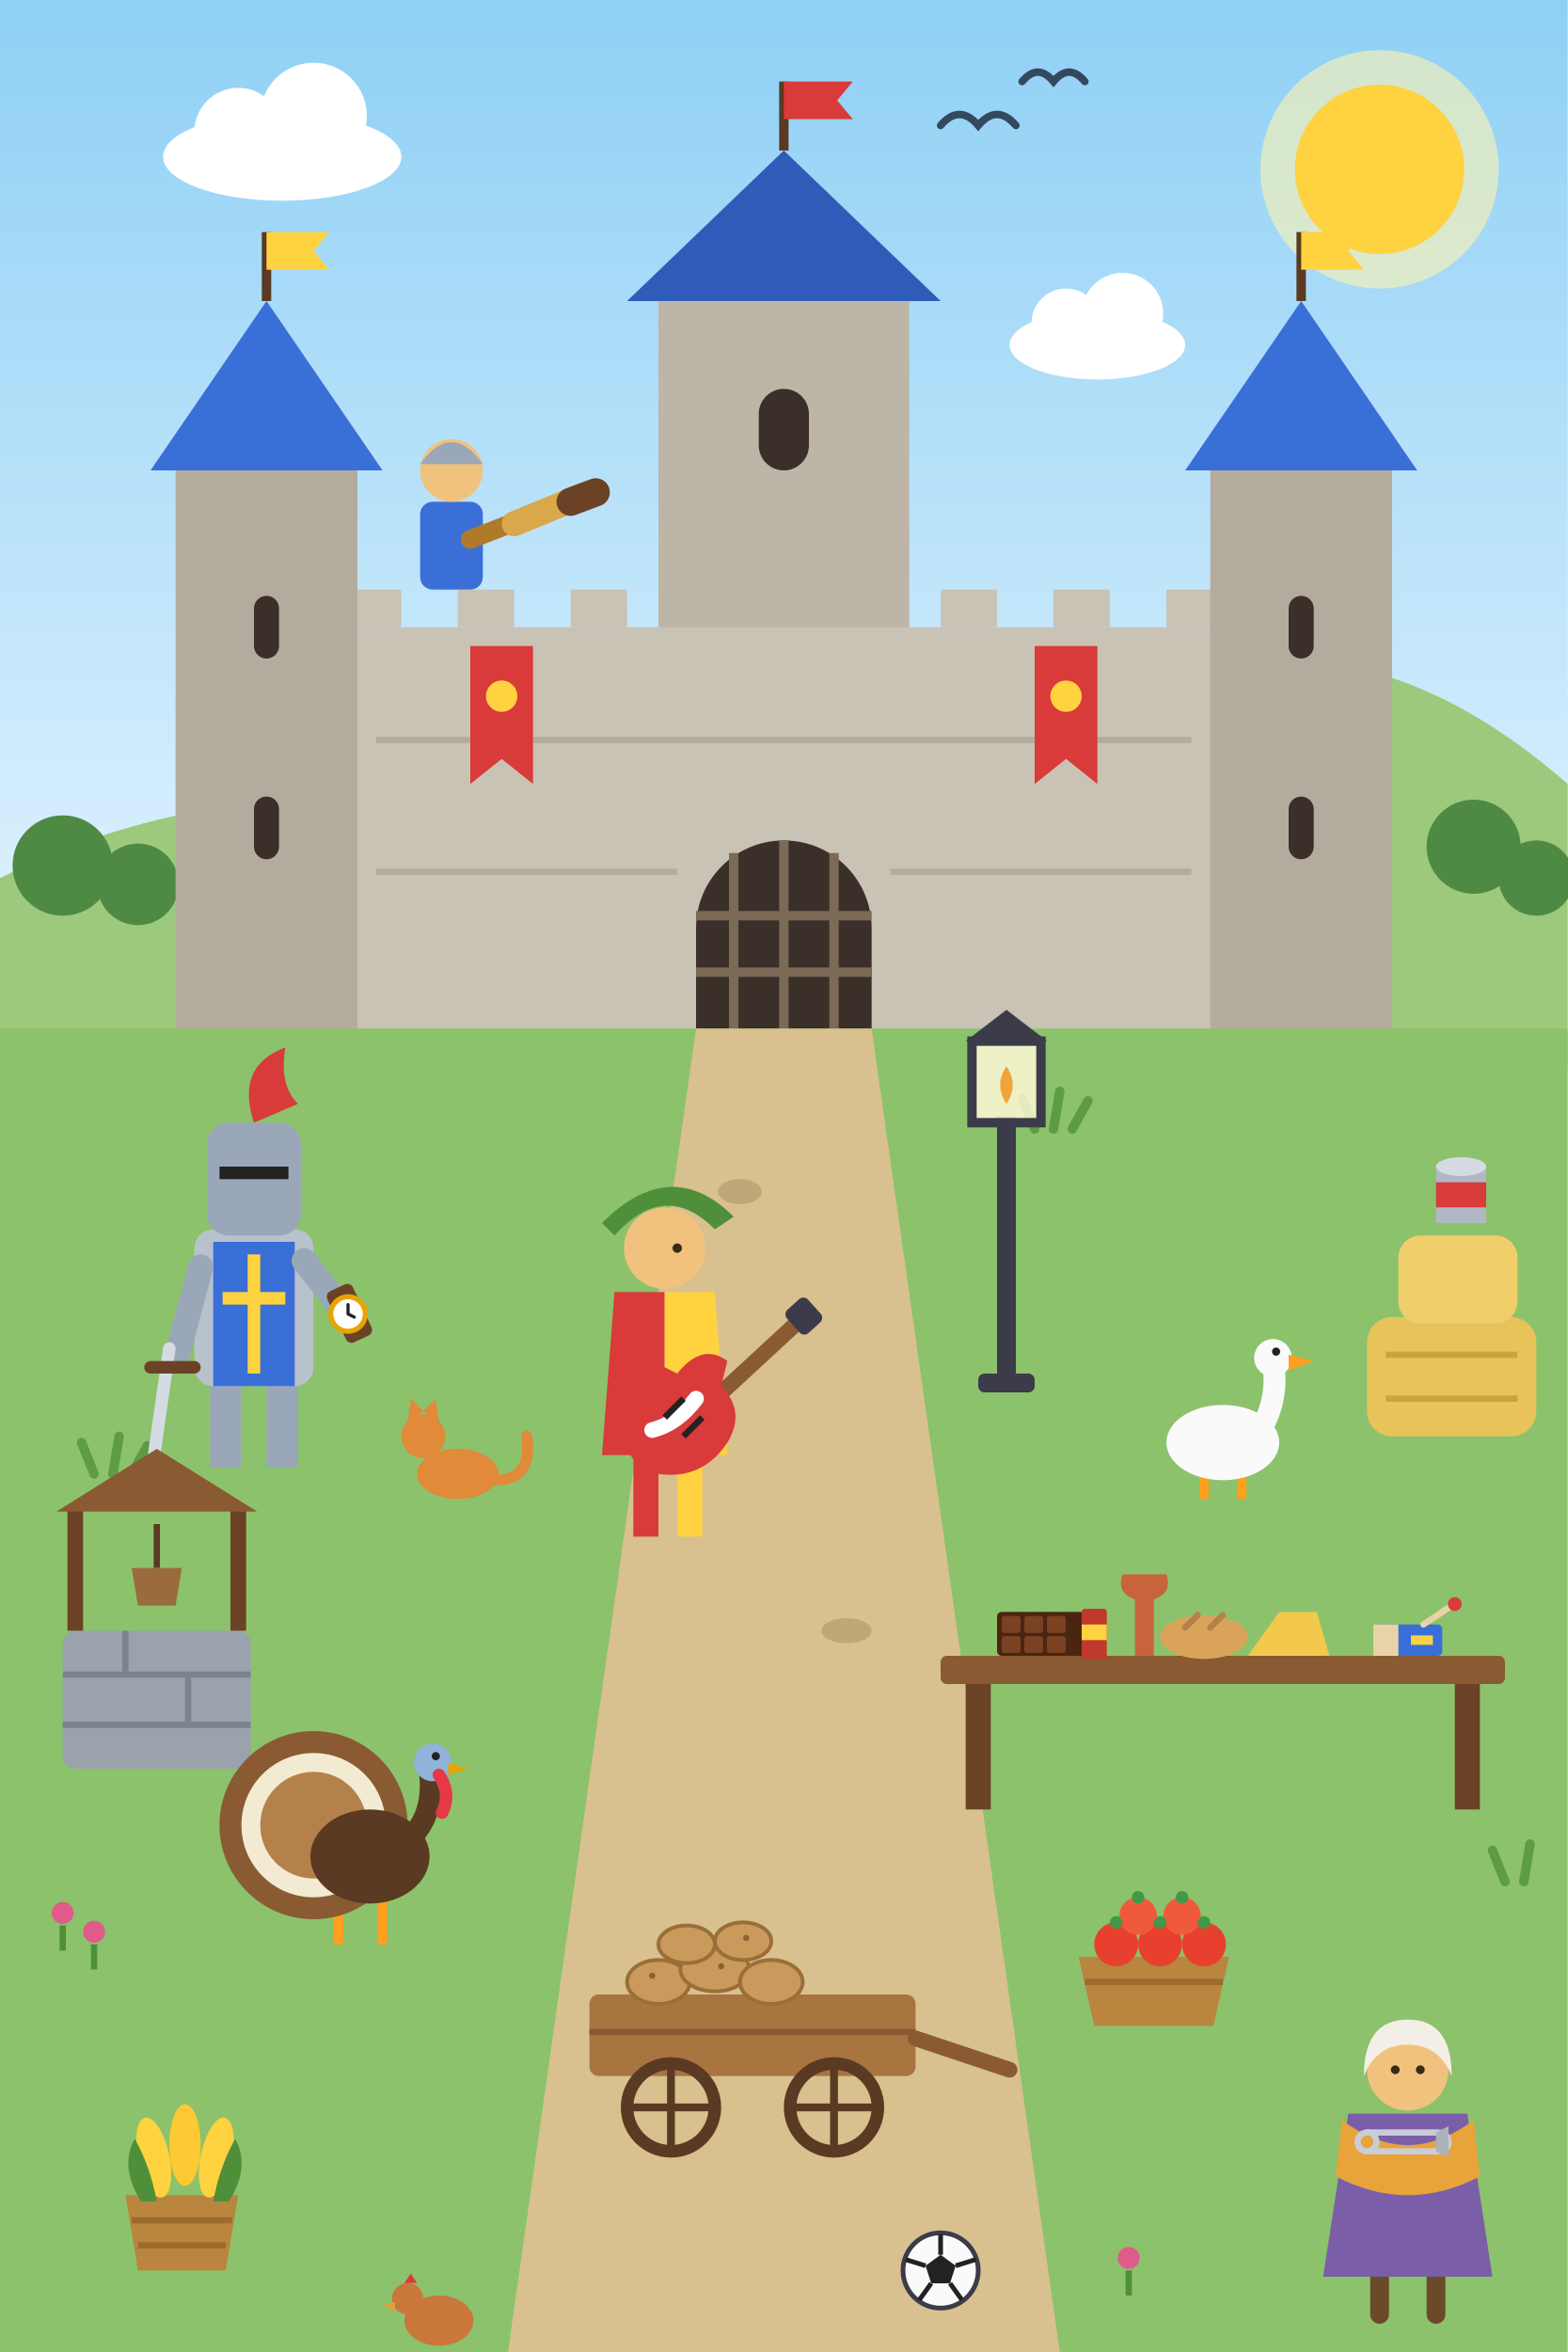
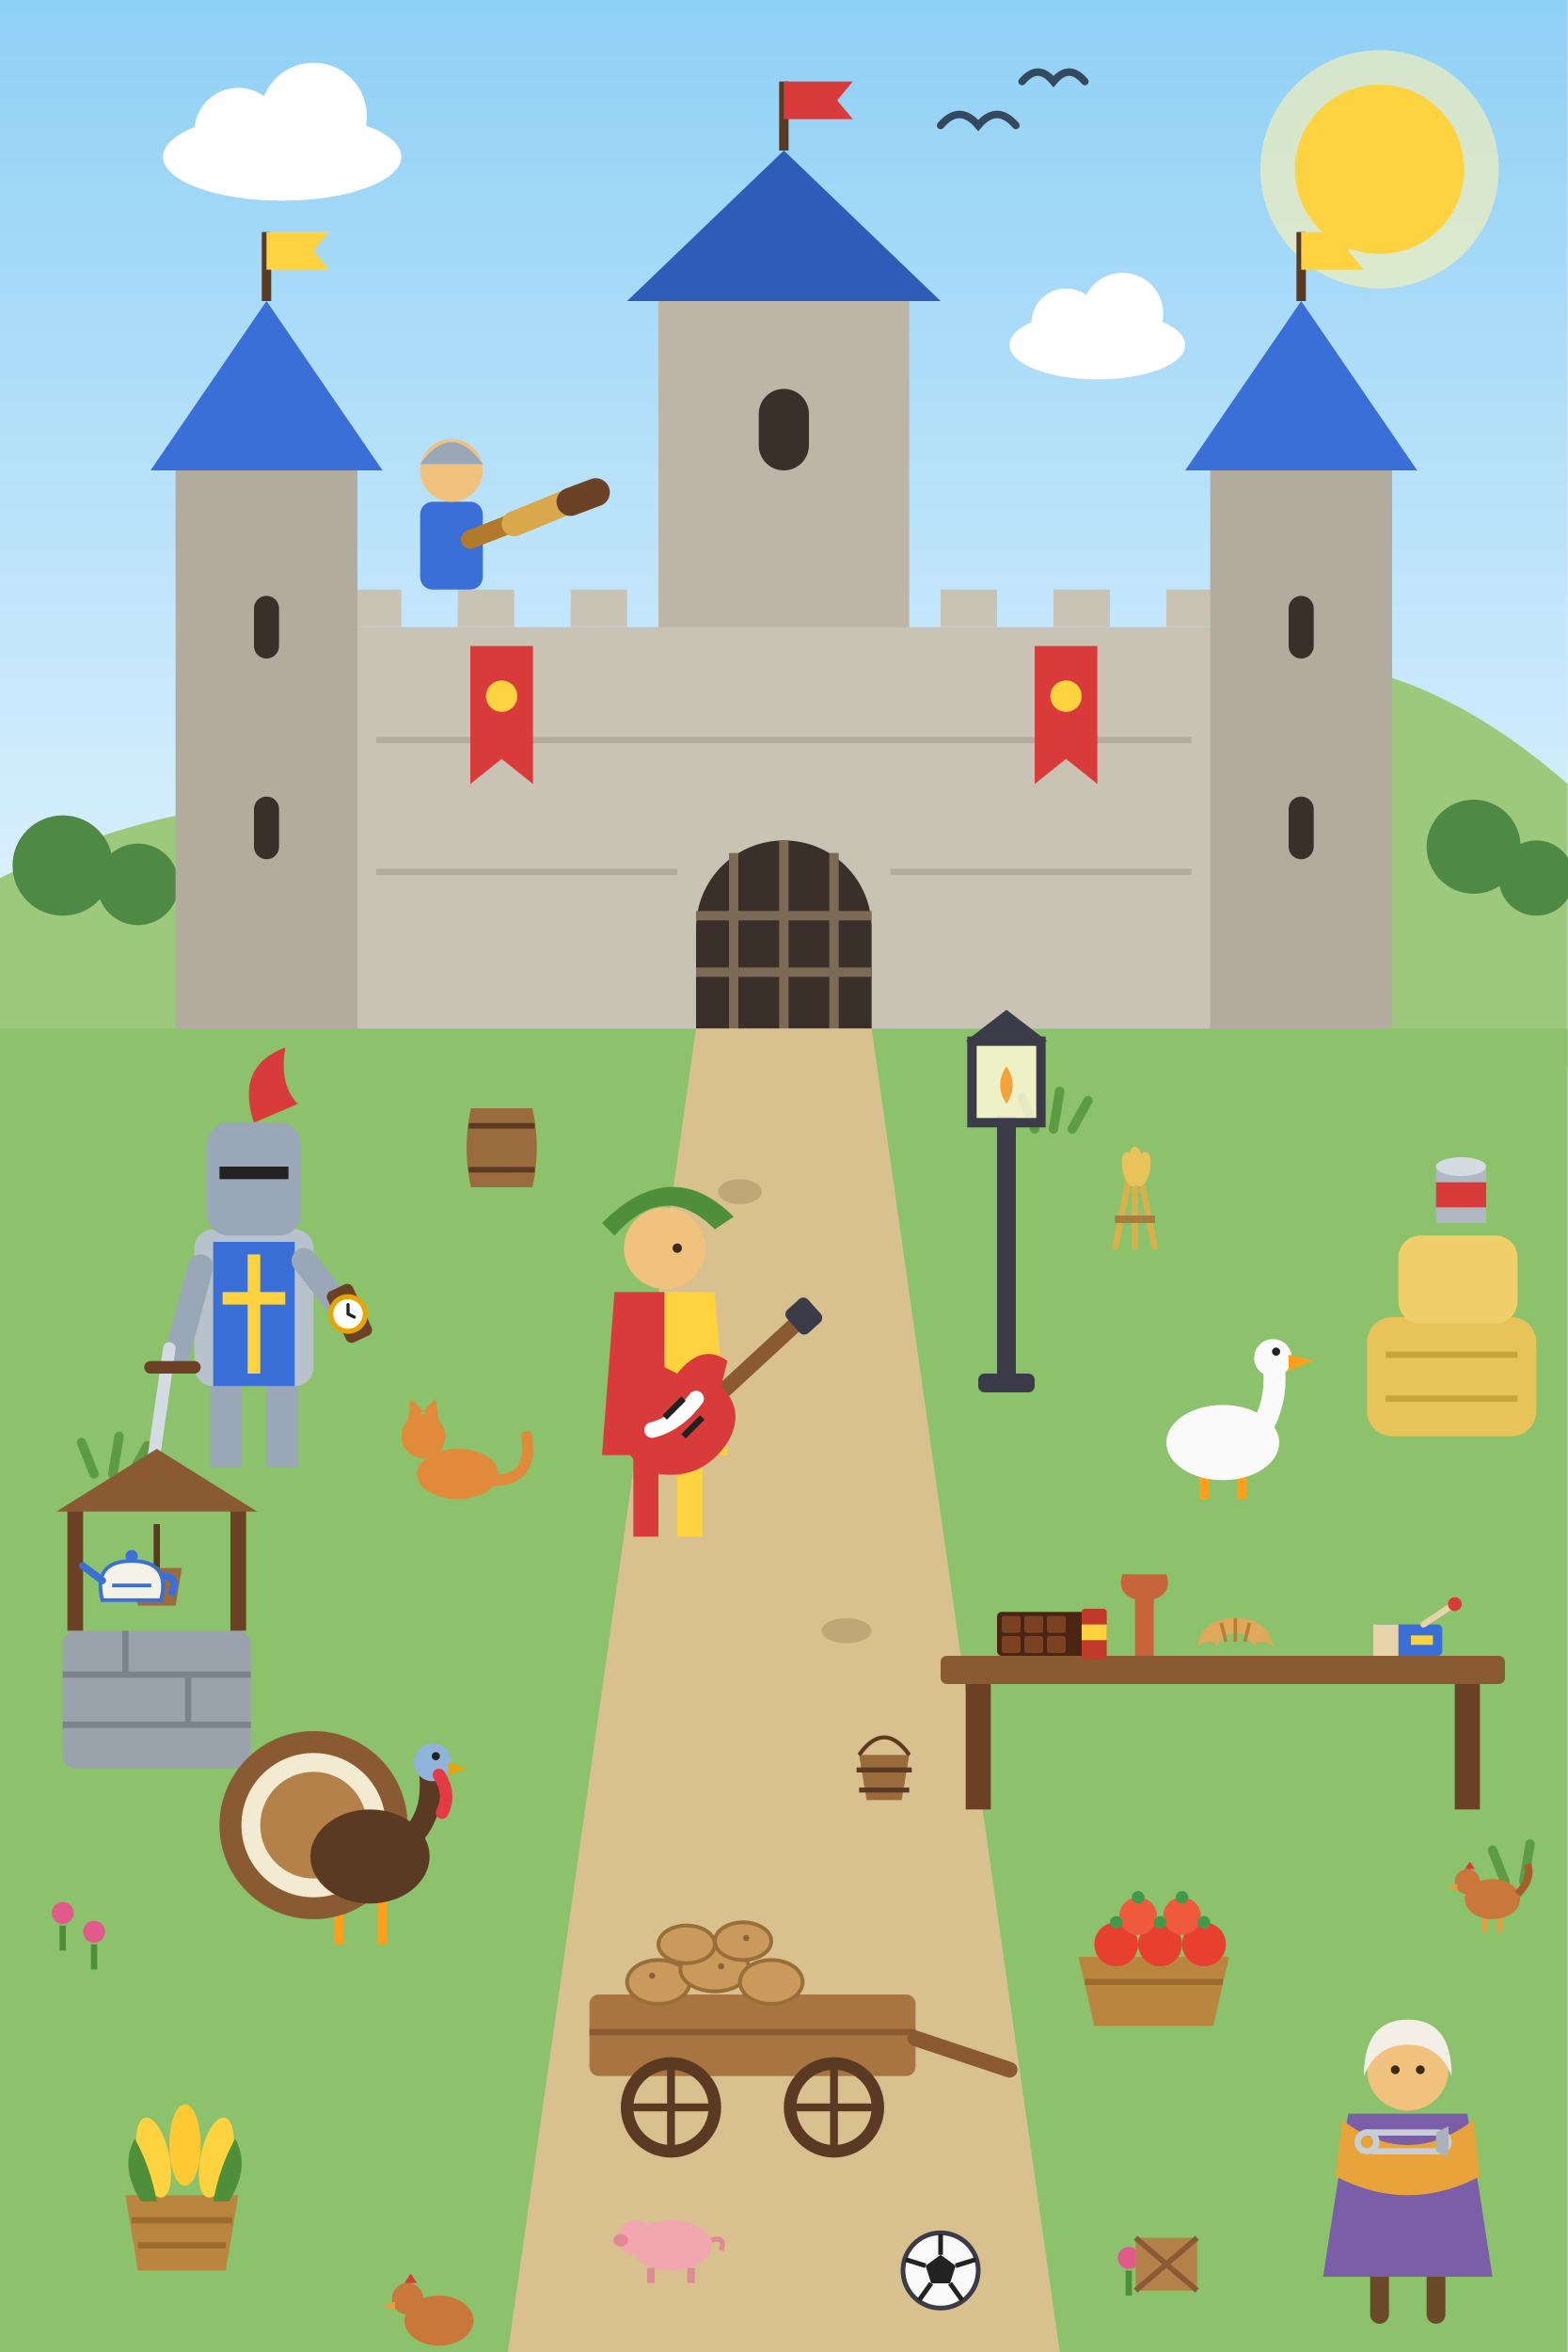
<svg xmlns="http://www.w3.org/2000/svg" width="500" height="750" viewBox="0 0 500 750">
  <defs>
    <linearGradient id="sky" x1="0" y1="0" x2="0" y2="1">
      <stop offset="0" stop-color="#8fd0f5" />
      <stop offset="1" stop-color="#e8f6ff" />
    </linearGradient>
  </defs>
  <rect width="500" height="340" fill="url(#sky)" />
  <circle cx="440" cy="54" r="38" fill="#fff3b0" opacity="0.6" />
  <g data-anim="sun" fill="#ffd23f">
    <circle cx="440" cy="54" r="27" />
  </g>
  <g data-anim="clouds" fill="#fff">
    <ellipse cx="90" cy="50" rx="38" ry="14" />
    <circle cx="76" cy="42" r="14" />
    <circle cx="100" cy="37" r="17" />
    <ellipse cx="350" cy="110" rx="28" ry="11" />
    <circle cx="340" cy="103" r="11" />
    <circle cx="358" cy="100" r="13" />
  </g>
  <g data-anim="birds">
    <path d="M300 40q6-7 12 0q6-7 12 0M326 26q5-6 10 0q5-6 10 0" fill="none" stroke="#34495e" stroke-width="2.4" stroke-linecap="round" />
  </g>
  <path d="M0 280q80-40 170-16t170-30 160 16V340H0Z" fill="#9cc97c" />
  <g fill="#4f8a45">
    <circle cx="20" cy="276" r="16" />
    <circle cx="44" cy="282" r="13" />
    <circle cx="470" cy="270" r="15" />
    <circle cx="490" cy="280" r="12" />
  </g>
  <rect x="210" y="96" width="80" height="234" fill="#bdb6a8" />
  <path d="M200 96L250 48 300 96Z" fill="#2f5cb8" />
  <path d="M250 48V26" stroke="#5a3a22" stroke-width="3" />
  <g data-anim="flag-keep">
    <path d="M250 26h22l-5 6 5 6h-22Z" fill="#d93a3a" />
  </g>
  <rect x="242" y="124" width="16" height="26" rx="8" fill="#3b2f2a" />
  <path d="M110 200h280v130H110Z" fill="#c9c3b6" />
  <path d="M110 188h18v12h-18ZM146 188h18v12h-18ZM182 188h18v12h-18ZM300 188h18v12h-18ZM336 188h18v12h-18ZM372 188h18v12h-18Z" fill="#c9c3b6" />
  <rect x="56" y="150" width="58" height="180" fill="#b3ac9e" />
  <rect x="386" y="150" width="58" height="180" fill="#b3ac9e" />
  <path d="M48 150L85 96 122 150Z" fill="#3a6fd8" />
  <path d="M378 150L415 96 452 150Z" fill="#3a6fd8" />
  <path d="M85 96V74M415 96V74" stroke="#5a3a22" stroke-width="3" />
  <g data-anim="flag-left">
    <path d="M85 74h20l-5 6 5 6h-20Z" fill="#ffd23f" />
  </g>
  <g data-anim="flag-right">
    <path d="M415 74h20l-5 6 5 6h-20Z" fill="#ffd23f" />
  </g>
  <g fill="#3b2f2a">
    <rect x="81" y="190" width="8" height="20" rx="4" />
    <rect x="81" y="254" width="8" height="20" rx="4" />
    <rect x="411" y="190" width="8" height="20" rx="4" />
    <rect x="411" y="254" width="8" height="20" rx="4" />
  </g>
  <path d="M120 236h260M120 278h96M284 278h96" stroke="#b3ac9e" stroke-width="2" />
  <g data-anim="banner-left">
    <path d="M150 206h20v44l-10-8-10 8Z" fill="#d93a3a" />
    <circle cx="160" cy="222" r="5" fill="#ffd23f" />
  </g>
  <g data-anim="banner-right">
    <path d="M330 206h20v44l-10-8-10 8Z" fill="#d93a3a" />
    <circle cx="340" cy="222" r="5" fill="#ffd23f" />
  </g>
  <path d="M222 330v-34a28 28 0 0 1 56 0v34Z" fill="#3b2f2a" />
  <path d="M234 272v58M250 268v62M266 272v58M222 292h56M222 310h56" stroke="#7b6a55" stroke-width="3" />
  <rect x="134" y="160" width="20" height="28" rx="4" fill="#3a6fd8" />
  <circle cx="144" cy="150" r="10" fill="#f1c27d" />
  <path d="M134 148q10-14 20 0Z" fill="#9aa7b8" />
  <rect y="328" width="500" height="422" fill="#8cc26b" />
  <path d="M222 328h56l60 422H162Z" fill="#d8c08f" />
  <ellipse cx="236" cy="380" rx="7" ry="4" fill="#bfa877" />
  <ellipse cx="270" cy="520" rx="8" ry="4" fill="#bfa877" />
  <path d="M30 470l-4-10M36 470l2-12M42 470l5-9M330 360l-4-10M336 360l2-12M342 360l5-9M480 600l-4-10M486 600l2-12" stroke="#5d9b45" stroke-width="3" stroke-linecap="round" />
  <path d="M72 440v28M90 440v28" stroke="#9aa7b8" stroke-width="10" />
  <rect x="62" y="392" width="38" height="50" rx="6" fill="#b8c2cc" />
  <path d="M68 396h26v46h-26Z" fill="#3a6fd8" />
  <path d="M81 400v38M71 414h20" stroke="#ffd23f" stroke-width="4" />
  <path d="M64 404l-8 30" stroke="#9aa7b8" stroke-width="8" stroke-linecap="round" />
  <path d="M54 430l-6 42" stroke="#d5dbe3" stroke-width="4" stroke-linecap="round" />
  <path d="M48 436h14" stroke="#6b4226" stroke-width="4" stroke-linecap="round" />
  <path d="M97 402l14 18" stroke="#9aa7b8" stroke-width="8" stroke-linecap="round" />
  <rect x="66" y="358" width="30" height="36" rx="7" fill="#9aa7b8" />
  <rect x="70" y="372" width="22" height="4" fill="#222" />
  <path d="M81 358q-6-18 10-24q-2 12 4 18Z" fill="#d93a3a" />
  <path d="M206 462v28" stroke="#d93a3a" stroke-width="8" />
  <path d="M220 462v28" stroke="#ffd23f" stroke-width="8" />
  <path d="M196 412h16v52h-20Z" fill="#d93a3a" />
  <path d="M212 412h16l4 52h-20Z" fill="#ffd23f" />
  <circle cx="212" cy="398" r="13" fill="#f1c27d" />
  <path d="M196 394q16-18 32-2l6-4q-20-20-42 2Z" fill="#4f8f3a" />
  <circle cx="216" cy="398" r="1.5" fill="#3b2a1a" />
  <rect x="318" y="356" width="6" height="86" fill="#3b3b4a" />
  <rect x="312" y="438" width="18" height="6" rx="2" fill="#3b3b4a" />
  <path d="M308 332L321 322 334 332Z" fill="#3b3b4a" />
  <rect x="310" y="332" width="22" height="26" fill="#fff8d6" fill-opacity="0.85" stroke="#3b3b4a" stroke-width="3" />
  <path d="M321 352q-4-6 0-12q4 6 0 12Z" fill="#f2a33a" />
  <g data-anim="goose">
    <path d="M384 470v8M396 470v8" stroke="#ff9f1c" stroke-width="3" />
    <ellipse cx="390" cy="460" rx="18" ry="12" fill="#fafafa" />
    <path d="M402 456q6-10 4-22" fill="none" stroke="#fafafa" stroke-width="7" stroke-linecap="round" />
    <circle cx="406" cy="433" r="6" fill="#fafafa" />
    <path d="M411 432l8 2-8 3Z" fill="#ff9f1c" />
    <circle cx="407" cy="431" r="1.3" fill="#222" />
  </g>
  <rect x="436" y="420" width="54" height="38" rx="8" fill="#e8c35a" />
  <path d="M442 432h42M442 446h42" stroke="#c9a33f" stroke-width="2" />
  <rect x="446" y="394" width="38" height="28" rx="7" fill="#f0cf6a" />
  <rect x="20" y="520" width="60" height="44" rx="4" fill="#9aa3ab" />
  <path d="M20 534h60M20 550h60M40 520v14M60 534v16" stroke="#7b848c" stroke-width="2" />
  <path d="M24 520V480M76 520V480" stroke="#6b4226" stroke-width="5" />
  <path d="M18 482L50 462 82 482Z" fill="#8a5a33" />
  <g data-anim="bucket">
    <path d="M50 486v14" stroke="#5a3a22" stroke-width="2" />
    <path d="M42 500h16l-2 12h-12Z" fill="#9a6b3c" />
  </g>
  <rect x="300" y="528" width="180" height="9" rx="2" fill="#8a5a33" />
  <rect x="308" y="537" width="8" height="40" fill="#6b4226" />
  <rect x="464" y="537" width="8" height="40" fill="#6b4226" />
-   <ellipse cx="384" cy="522" rx="14" ry="7" fill="#d9a35a" />
-   <path d="M378 519l4-4M386 519l4-4" stroke="#b5814a" stroke-width="2" stroke-linecap="round" />
-   <path d="M398 528l10-14h12l4 14Z" fill="#f2c94c" />
  <path d="M362 528v-18q-6-2-4-8h14q2 6-4 8v18Z" fill="#c8643b" />
  <rect x="188" y="636" width="104" height="26" rx="3" fill="#a8743f" />
  <path d="M188 648h104" stroke="#8a5a33" stroke-width="2" />
  <path d="M292 650l30 10" stroke="#8a5a33" stroke-width="5" stroke-linecap="round" />
  <g>
    <circle cx="214" cy="672" r="14" fill="none" stroke="#5a3a22" stroke-width="4" />
    <path d="M214 658v28M200 672h28" stroke="#5a3a22" stroke-width="2.5" />
  </g>
  <circle cx="266" cy="672" r="14" fill="none" stroke="#5a3a22" stroke-width="4" />
  <path d="M266 658v28M252 672h28" stroke="#5a3a22" stroke-width="2.5" />
  <ellipse cx="146" cy="470" rx="13" ry="8" fill="#e08a3a" />
  <circle cx="135" cy="458" r="7" fill="#e08a3a" />
  <path d="M130 454l1-8 4 4ZM140 454l-1-8-4 4Z" fill="#e08a3a" />
  <g data-anim="cat-tail">
    <path d="M158 472q12 0 10-14" fill="none" stroke="#e08a3a" stroke-width="3.5" stroke-linecap="round" />
  </g>
  <path d="M440 738v-14M458 738v-14" stroke="#6b4a2a" stroke-width="6" stroke-linecap="round" />
  <path d="M430 674h38l8 52h-54Z" fill="#7b5ea8" />
  <path d="M428 676q21 16 42 0l2 18q-23 12-46 0Z" fill="#e8a33a" />
  <circle cx="449" cy="660" r="13" fill="#f1c27d" />
  <path d="M435 662q0-18 14-18t14 18q-4-10-14-10t-14 10Z" fill="#f4efe6" />
  <circle cx="445" cy="660" r="1.4" fill="#3b2a1a" />
  <circle cx="453" cy="660" r="1.4" fill="#3b2a1a" />
  <g data-anim="hen">
    <ellipse cx="140" cy="740" rx="11" ry="8" fill="#c9773a" />
    <circle cx="130" cy="733" r="5" fill="#c9773a" />
    <path d="M126 734l-4 1 4 2Z" fill="#e0a040" />
    <path d="M129 728l2-3 2 3Z" fill="#d93a3a" />
  </g>
  <g fill="#e05a8a">
    <circle cx="20" cy="610" r="3.5" />
    <circle cx="30" cy="616" r="3.5" />
    <circle cx="360" cy="720" r="3.5" />
  </g>
  <path d="M20 614v8M30 620v8M360 724v8" stroke="#4f8f3a" stroke-width="2" />
  <g id="telescope">
    <path d="M150 172l36-14" stroke="#b07a2a" stroke-width="6" stroke-linecap="round" />
    <path d="M164 167l22-9" stroke="#d9a84a" stroke-width="8" stroke-linecap="round" />
    <path d="M182 160l8-3" stroke="#6b4226" stroke-width="9" stroke-linecap="round" />
  </g>
  <g id="watch">
    <rect x="107" y="410" width="9" height="18" rx="2" fill="#6b4226" transform="rotate(-25 111 419)" />
    <circle cx="111" cy="419" r="5.5" fill="#fff" stroke="#e8a400" stroke-width="1.6" />
    <path d="M111 419v-3M111 419l2 1" stroke="#222" stroke-width="1" stroke-linecap="round" />
  </g>
  <g id="guitar">
    <path d="M228 446l26-24" stroke="#8a5a33" stroke-width="5" stroke-linecap="round" />
    <rect x="252" y="415" width="9" height="10" rx="2" fill="#3b3b4a" transform="rotate(-42 256 420)" />
    <path d="M200 450q-4-12 8-16l8 4q8-10 16-4l-2 8q8 8 2 18q-8 12-22 10q-14-4-10-20Z" fill="#d93a3a" />
    <path d="M208 456q8-2 14-10" stroke="#fff" stroke-width="5" stroke-linecap="round" />
    <path d="M218 458l6-6M212 452l6-6" stroke="#222" stroke-width="2" />
  </g>
  <g id="tin-can">
    <rect x="42" y="500" width="16" height="18" fill="#b0b8c4" transform="translate(416 -128)" />
    <rect x="42" y="505" width="16" height="8" fill="#d93a3a" transform="translate(416 -128)" />
    <ellipse cx="50" cy="500" rx="8" ry="3" fill="#d5dbe3" transform="translate(416 -128)" />
  </g>
  <g id="chocolate">
    <rect x="318" y="514" width="34" height="14" rx="1.5" fill="#4a2512" />
    <g fill="#7a4122">
      <rect x="319.5" y="515.3" width="6" height="5.4" rx="0.8" />
      <rect x="326.7" y="515.3" width="6" height="5.4" rx="0.8" />
      <rect x="333.9" y="515.3" width="6" height="5.4" rx="0.8" />
      <rect x="319.5" y="521.7" width="6" height="5.4" rx="0.8" />
      <rect x="326.7" y="521.7" width="6" height="5.4" rx="0.8" />
      <rect x="333.9" y="521.7" width="6" height="5.4" rx="0.8" />
    </g>
    <rect x="345" y="513" width="8" height="16" rx="1" fill="#c0392b" />
    <rect x="345" y="518" width="8" height="5" fill="#ffd23f" />
  </g>
  <g id="matches">
    <rect x="438" y="518" width="22" height="10" rx="1.5" fill="#3a6fd8" />
    <rect x="438" y="518" width="8" height="10" fill="#e8d3a8" />
    <path d="M450 523h7" stroke="#ffd23f" stroke-width="3" />
    <path d="M454 518l9-6" stroke="#e8d3a8" stroke-width="2" stroke-linecap="round" />
    <circle cx="464" cy="511.5" r="2.2" fill="#d93a3a" />
  </g>
  <g id="turkey" transform="translate(-20 -10)">
    <path d="M128 616v14M142 616v14" stroke="#ff9f1c" stroke-width="3" />
    <circle cx="120" cy="592" r="30" fill="#8a5a33" />
    <circle cx="120" cy="592" r="23" fill="#f3ead2" />
    <circle cx="120" cy="592" r="17" fill="#b5814a" />
    <ellipse cx="138" cy="602" rx="19" ry="15" fill="#5a3a22" />
    <path d="M151 596q8-8 6-22" fill="none" stroke="#5a3a22" stroke-width="7" stroke-linecap="round" />
    <circle cx="158" cy="572" r="6" fill="#8fb3d9" />
    <path d="M163 572l6 2-6 2Z" fill="#e8a400" />
    <path d="M160 576q4 6 1 12" stroke="#e63946" stroke-width="4" fill="none" stroke-linecap="round" />
    <circle cx="159" cy="570" r="1.3" fill="#222" />
  </g>
  <g id="potatoes">
    <g fill="#c99a5b" stroke="#9a6e38" stroke-width="1.2">
      <ellipse cx="210" cy="632" rx="10" ry="7" />
      <ellipse cx="228" cy="628" rx="11" ry="7" />
      <ellipse cx="246" cy="632" rx="10" ry="7" />
      <ellipse cx="219" cy="620" rx="9" ry="6" />
      <ellipse cx="237" cy="619" rx="9" ry="6" />
    </g>
    <g fill="#8a6234">
      <circle cx="208" cy="630" r="1" />
      <circle cx="230" cy="627" r="1" />
      <circle cx="238" cy="618" r="1" />
    </g>
  </g>
  <g id="tomatoes" transform="translate(-20 -16)">
    <path d="M364 640h48l-5 22h-38Z" fill="#b9853f" />
    <path d="M366 648h44" stroke="#9c6b2e" stroke-width="2" />
    <circle cx="376" cy="636" r="7" fill="#e8402f" />
    <circle cx="390" cy="636" r="7" fill="#e8402f" />
    <circle cx="404" cy="636" r="7" fill="#e8402f" />
    <circle cx="383" cy="627" r="6" fill="#f05a3c" />
    <circle cx="397" cy="627" r="6" fill="#f05a3c" />
    <g fill="#3f9a4a">
      <circle cx="376" cy="629" r="2" />
      <circle cx="390" cy="629" r="2" />
      <circle cx="404" cy="629" r="2" />
      <circle cx="383" cy="621" r="2" />
      <circle cx="397" cy="621" r="2" />
    </g>
  </g>
  <g id="corn">
    <path d="M40 700h36l-4 24h-28Z" fill="#b9853f" />
    <path d="M42 708h32M44 716h28" stroke="#9c6b2e" stroke-width="2" />
    <ellipse cx="49" cy="688" rx="5" ry="13" fill="#ffd23f" transform="rotate(-12 49 688)" />
    <ellipse cx="59" cy="684" rx="5" ry="13" fill="#ffc933" />
    <ellipse cx="69" cy="688" rx="5" ry="13" fill="#ffd23f" transform="rotate(12 69 688)" />
    <path d="M45 702q-7-11-2-20q5 9 7 20ZM73 702q7-11 2-20q-5 9-7 20Z" fill="#4f8f3a" />
  </g>
  <g id="ball">
    <circle cx="300" cy="724" r="12" fill="#fafafa" stroke="#3b3b4a" stroke-width="1.5" />
    <path d="M300 719l4.8 3.5-1.8 5.6h-6l-1.8-5.6Z" fill="#222" />
    <path d="M300 712.5v6.5M304.8 722.5l6.4-2M303 728.1l3.8 5.3M297 728.1l-3.8 5.3M295.2 722.5l-6.4-2" stroke="#222" stroke-width="1.5" />
  </g>
  <g id="pin">
    <path d="M436 680h22q4 0 4 3t-4 3h-20" fill="none" stroke="#c8ced6" stroke-width="2" stroke-linecap="round" />
    <circle cx="436" cy="683" r="3" fill="none" stroke="#c8ced6" stroke-width="2" />
    <path d="M458 680l4-2v10l-4-2" fill="#aab2bc" />
  </g>
+   <g id="croissant" transform="translate(394 522) scale(0.75) translate(0 0)">
+     <g>
+       <path d="M-16 4q2-12 16-12t16 12q-6-4-8 0q-4-6-8-6t-8 6q-2-4-8 0Z" fill="#e0a85a" />
+       <path d="M-6 -6l2 8M0 -8v10M6 -6l-2 8" stroke="#b77e35" stroke-width="1.5" />
+     </g>
+   </g>
+   <g id="teapot" transform="translate(42 504) scale(0.78) translate(0 0)">
+     <g>
+       <path d="M-12 8q-4-16 12-16q16 0 12 16Z" fill="#f4f1e6" stroke="#3a6fd8" stroke-width="1.5" />
+       <path d="M12 -2q8 0 4 8" stroke="#3a6fd8" stroke-width="3" fill="none" />
+       <path d="M-12 0l-8-6" stroke="#3a6fd8" stroke-width="3" stroke-linecap="round" />
+       <circle cx="0" cy="-10" r="2.5" fill="#3a6fd8" />
+       <path d="M-8 2h16" stroke="#3a6fd8" stroke-width="1.5" />
+     </g>
+   </g>
+   <g transform="translate(160 366) scale(0.7) translate(0 0)">
+     <g>
+       <path d="M-14 -18q-4 18 0 36h28q4-18 0-36Z" fill="#9a6b3c" />
+       <path d="M-15 -10h30M-15 10h30" stroke="#5a3a22" stroke-width="2.5" />
+     </g>
+   </g>
+   <g transform="translate(362 384) scale(0.8) translate(0 0)">
+     <g>
+       <path d="M-8 18l6-30M0 18v-32M8 18l-6-30" stroke="#d9b04a" stroke-width="2.5" />
+       <g fill="#e8c35a">
+         <ellipse cx="-2" cy="-14" rx="3" ry="7" transform="rotate(-12 -2 -14)" />
+         <ellipse cx="0" cy="-16" rx="3" ry="7" />
+         <ellipse cx="3" cy="-14" rx="3" ry="7" transform="rotate(12 3 -14)" />
+       </g>
+       <path d="M-8 6h16" stroke="#a87b3f" stroke-width="3" />
+     </g>
+   </g>
+   <g transform="translate(282 566) scale(0.8) translate(0 0)">
+     <g>
+       <path d="M-10 -8h20l-3 18h-14Z" fill="#9a6b3c" />
+       <path d="M-11 -2h22M-10 6h20" stroke="#5a3a22" stroke-width="2" />
+       <path d="M-10 -8q10-14 20 0" fill="none" stroke="#5a3a22" stroke-width="1.6" />
+     </g>
+   </g>
+   <g transform="translate(214 716) scale(0.8) translate(0 0)">
+     <g>
+       <ellipse cx="0" cy="0" rx="16" ry="10" fill="#f2a6b0" />
+       <circle cx="-14" cy="-3" r="7" fill="#f2a6b0" />
+       <ellipse cx="-20" cy="-2" rx="3" ry="2.5" fill="#e08a96" />
+       <path d="M-8 9v6M8 9v6" stroke="#e08a96" stroke-width="3" />
+       <path d="M16 -2q6-2 4 4" fill="none" stroke="#e08a96" stroke-width="2" />
+     </g>
+   </g>
+   <g transform="translate(476 604) scale(0.8) translate(0 0)">
+     <g>
+       <ellipse cx="0" cy="2" rx="11" ry="8" fill="#c9773a" />
+       <circle cx="-10" cy="-5" r="5" fill="#c9773a" />
+       <path d="M-14 -4l-4 1 4 2Z" fill="#e0a040" />
+       <path d="M-11 -10l2-3 2 3Z" fill="#d93a3a" />
+       <path d="M10 0q6-6 4-12" fill="none" stroke="#a85e2a" stroke-width="3" />
+       <path d="M-3 10v5M3 10v5" stroke="#e0a040" stroke-width="2" />
+     </g>
+   </g>
+   <g transform="translate(372 722) scale(0.7) translate(0 0)">
+     <g>
+       <rect x="-14" y="-12" width="28" height="24" fill="#b5814a" />
+       <path d="M-14 -12l28 24M14 -12l-28 24" stroke="#8a5a33" stroke-width="2.5" />
+     </g>
+   </g>
</svg>
